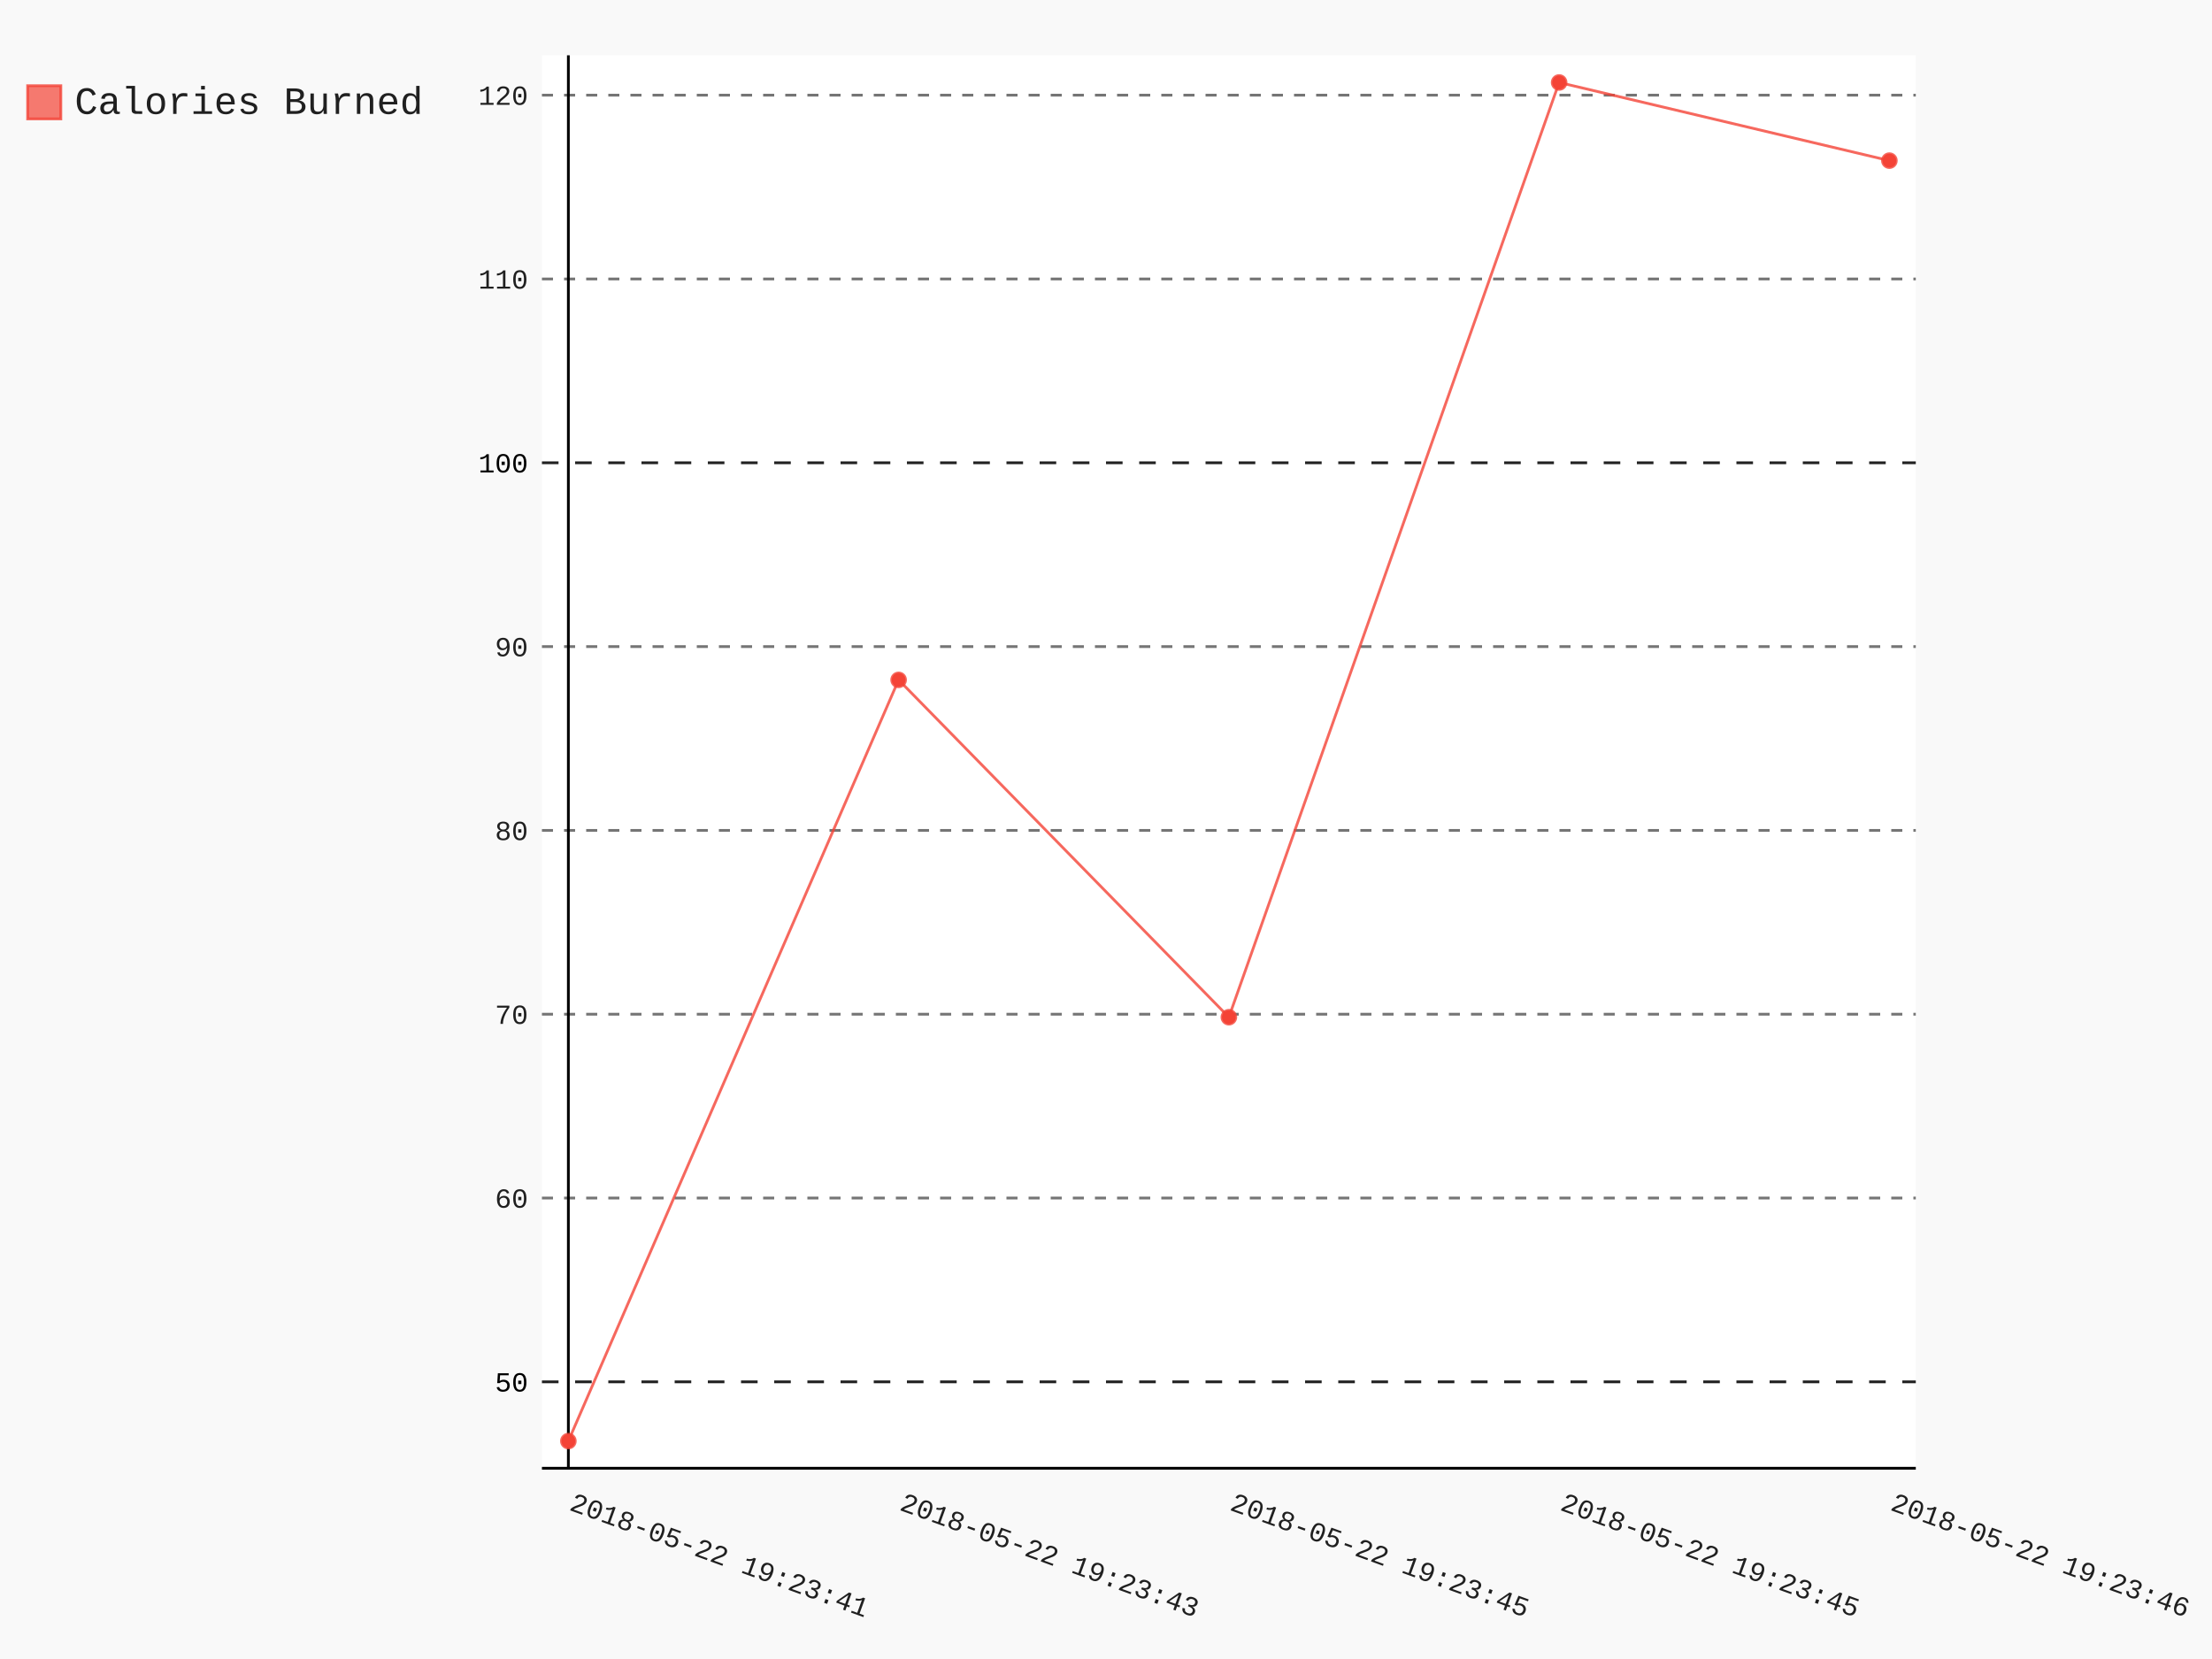
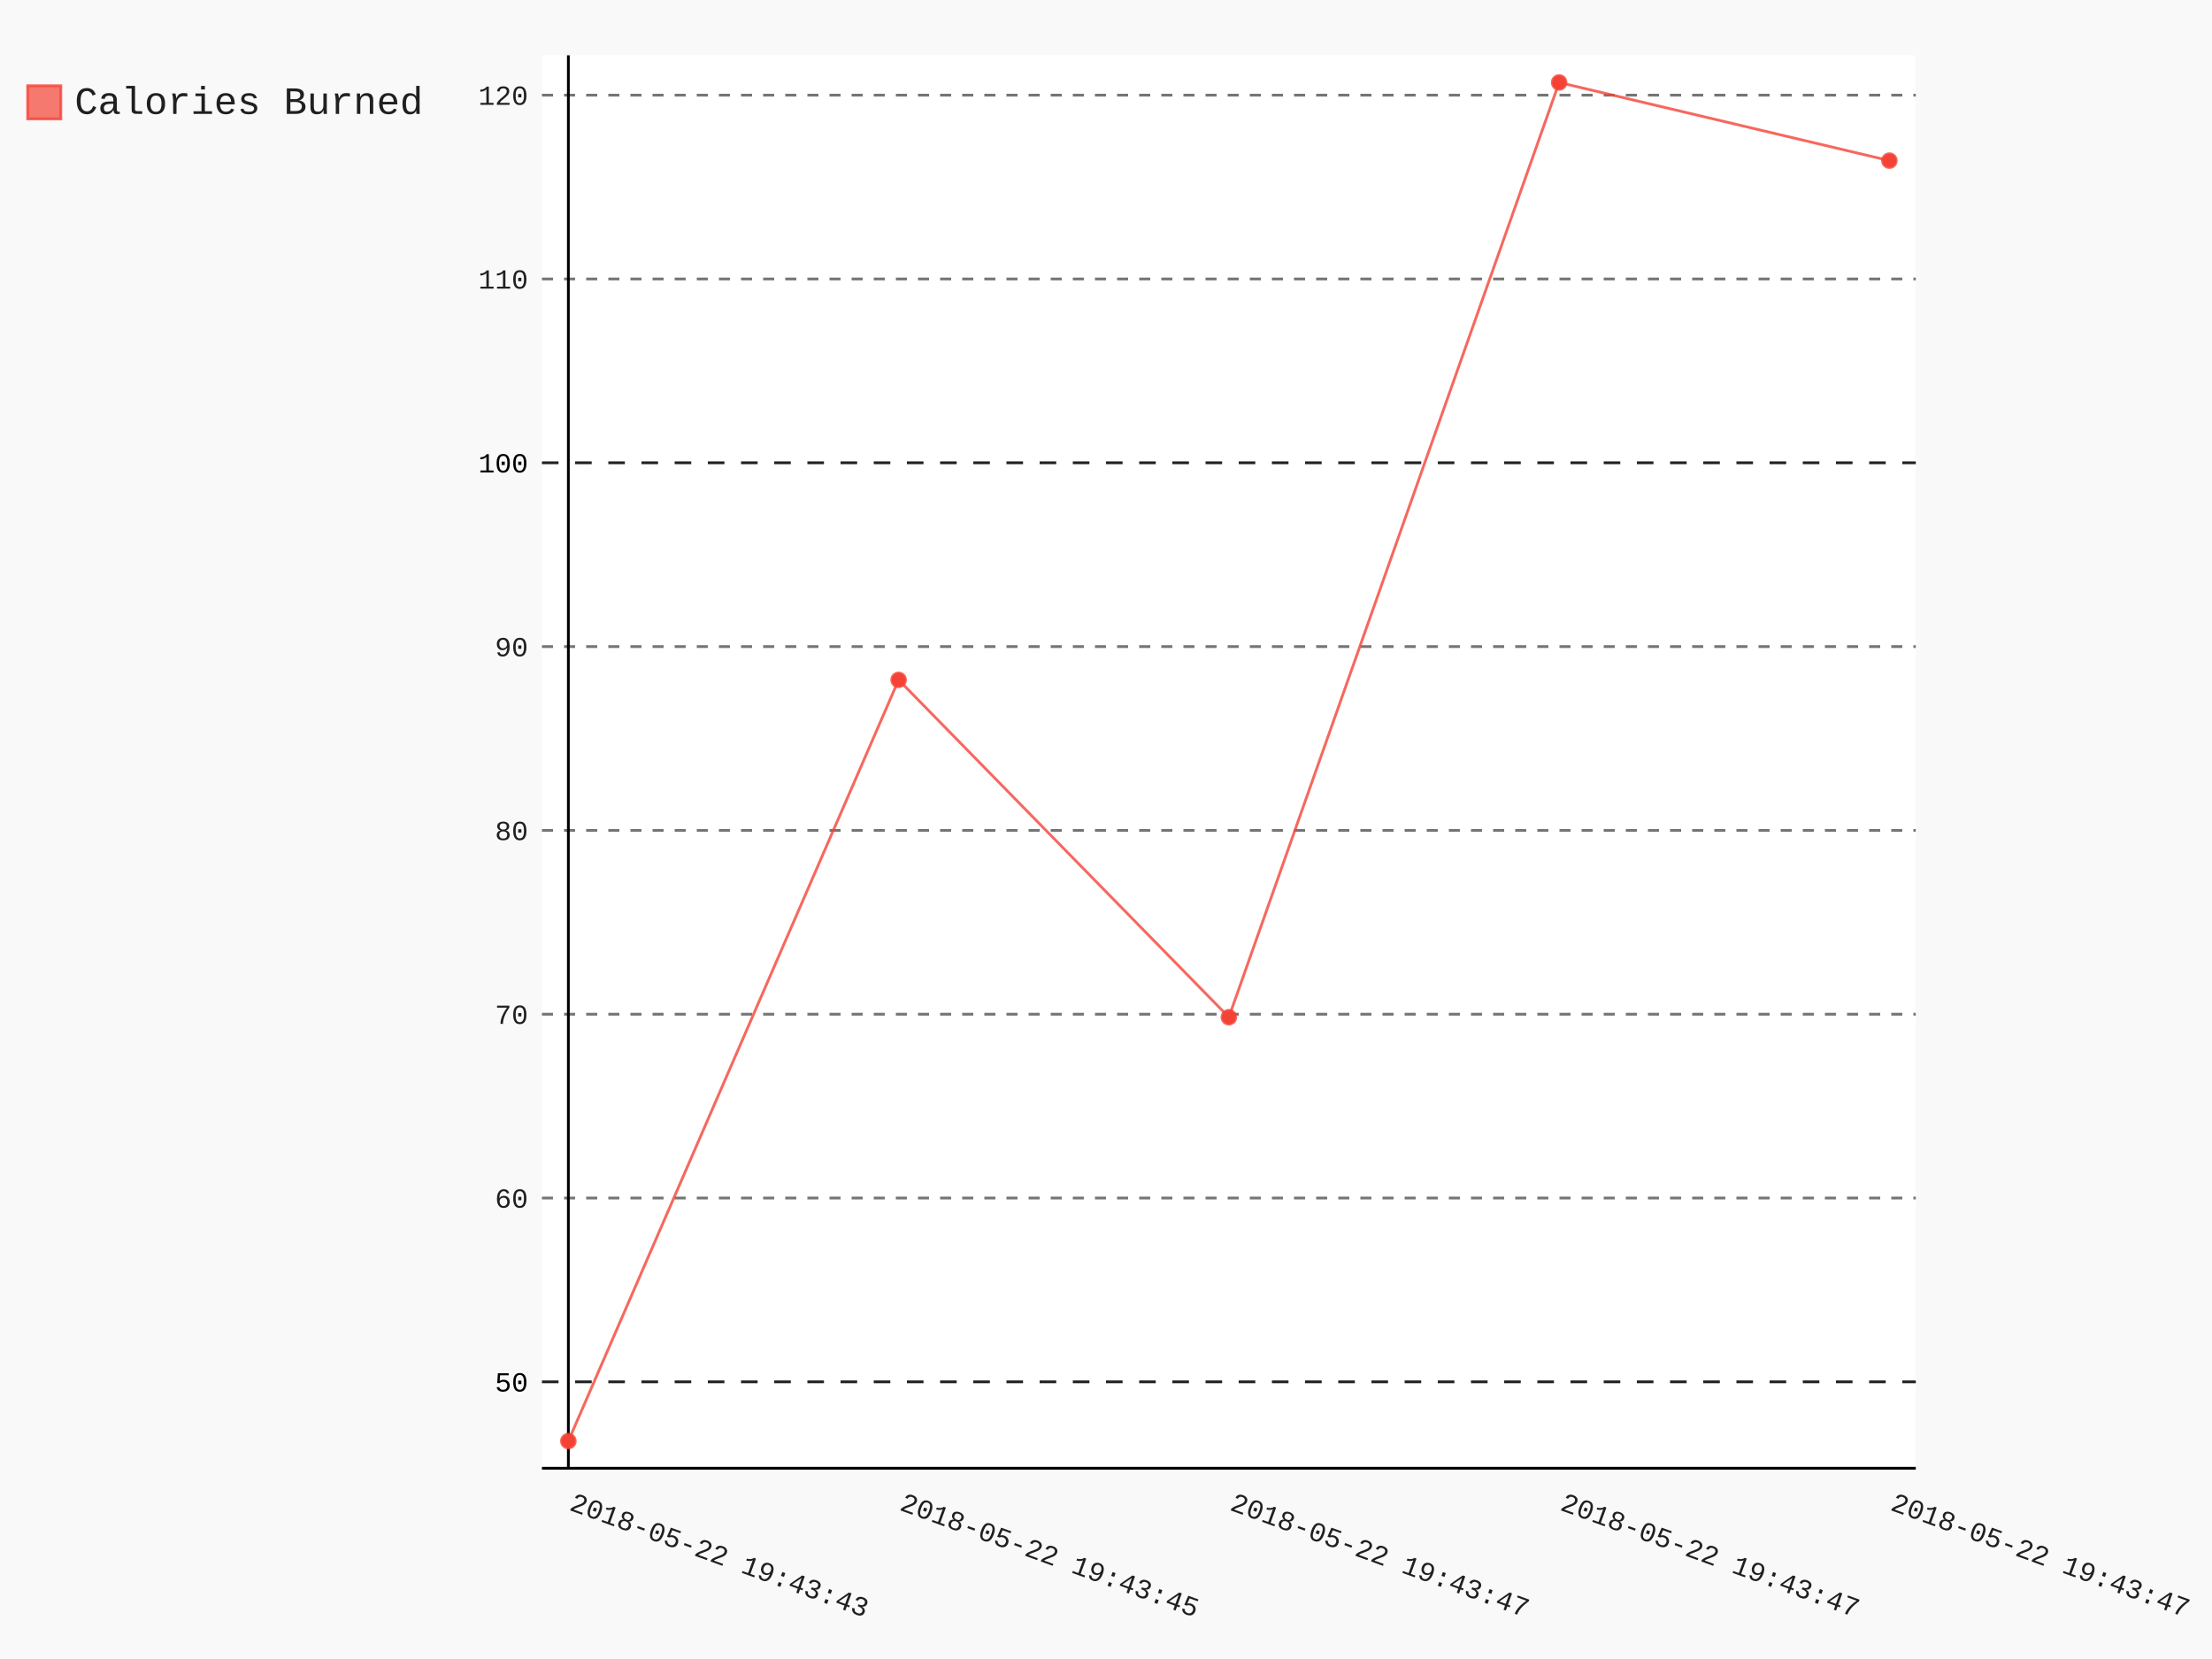
- <svg xmlns="http://www.w3.org/2000/svg" id="chart-e6e96775-9af5-46f6-b4c9-3f1d4860d437" class="pygal-chart" viewBox="0 0 800 600">
+ <svg xmlns="http://www.w3.org/2000/svg" id="chart-9586cada-f7bd-422a-8c4b-16ade8f1ddfb" class="pygal-chart" viewBox="0 0 800 600">
  <defs>
-     <style type="text/css">#chart-e6e96775-9af5-46f6-b4c9-3f1d4860d437{-webkit-user-select:none;-webkit-font-smoothing:antialiased;font-family:Consolas,"Liberation Mono",Menlo,Courier,monospace}#chart-e6e96775-9af5-46f6-b4c9-3f1d4860d437 .title{font-family:Consolas,"Liberation Mono",Menlo,Courier,monospace;font-size:16px}#chart-e6e96775-9af5-46f6-b4c9-3f1d4860d437 .legends .legend text{font-family:Consolas,"Liberation Mono",Menlo,Courier,monospace;font-size:14px}#chart-e6e96775-9af5-46f6-b4c9-3f1d4860d437 .axis text{font-family:Consolas,"Liberation Mono",Menlo,Courier,monospace;font-size:10px}#chart-e6e96775-9af5-46f6-b4c9-3f1d4860d437 .axis text.major{font-family:Consolas,"Liberation Mono",Menlo,Courier,monospace;font-size:10px}#chart-e6e96775-9af5-46f6-b4c9-3f1d4860d437 .text-overlay text.value{font-family:Consolas,"Liberation Mono",Menlo,Courier,monospace;font-size:16px}#chart-e6e96775-9af5-46f6-b4c9-3f1d4860d437 .text-overlay text.label{font-family:Consolas,"Liberation Mono",Menlo,Courier,monospace;font-size:10px}#chart-e6e96775-9af5-46f6-b4c9-3f1d4860d437 .tooltip{font-family:Consolas,"Liberation Mono",Menlo,Courier,monospace;font-size:14px}#chart-e6e96775-9af5-46f6-b4c9-3f1d4860d437 text.no_data{font-family:Consolas,"Liberation Mono",Menlo,Courier,monospace;font-size:64px}
- #chart-e6e96775-9af5-46f6-b4c9-3f1d4860d437{background-color:rgba(249,249,249,1)}#chart-e6e96775-9af5-46f6-b4c9-3f1d4860d437 path,#chart-e6e96775-9af5-46f6-b4c9-3f1d4860d437 line,#chart-e6e96775-9af5-46f6-b4c9-3f1d4860d437 rect,#chart-e6e96775-9af5-46f6-b4c9-3f1d4860d437 circle{-webkit-transition:150ms;-moz-transition:150ms;transition:150ms}#chart-e6e96775-9af5-46f6-b4c9-3f1d4860d437 .graph &gt; .background{fill:rgba(249,249,249,1)}#chart-e6e96775-9af5-46f6-b4c9-3f1d4860d437 .plot &gt; .background{fill:rgba(255,255,255,1)}#chart-e6e96775-9af5-46f6-b4c9-3f1d4860d437 .graph{fill:rgba(0,0,0,.87)}#chart-e6e96775-9af5-46f6-b4c9-3f1d4860d437 text.no_data{fill:rgba(0,0,0,1)}#chart-e6e96775-9af5-46f6-b4c9-3f1d4860d437 .title{fill:rgba(0,0,0,1)}#chart-e6e96775-9af5-46f6-b4c9-3f1d4860d437 .legends .legend text{fill:rgba(0,0,0,.87)}#chart-e6e96775-9af5-46f6-b4c9-3f1d4860d437 .legends .legend:hover text{fill:rgba(0,0,0,1)}#chart-e6e96775-9af5-46f6-b4c9-3f1d4860d437 .axis .line{stroke:rgba(0,0,0,1)}#chart-e6e96775-9af5-46f6-b4c9-3f1d4860d437 .axis .guide.line{stroke:rgba(0,0,0,.54)}#chart-e6e96775-9af5-46f6-b4c9-3f1d4860d437 .axis .major.line{stroke:rgba(0,0,0,.87)}#chart-e6e96775-9af5-46f6-b4c9-3f1d4860d437 .axis text.major{fill:rgba(0,0,0,1)}#chart-e6e96775-9af5-46f6-b4c9-3f1d4860d437 .axis.y .guides:hover .guide.line,#chart-e6e96775-9af5-46f6-b4c9-3f1d4860d437 .line-graph .axis.x .guides:hover .guide.line,#chart-e6e96775-9af5-46f6-b4c9-3f1d4860d437 .stackedline-graph .axis.x .guides:hover .guide.line,#chart-e6e96775-9af5-46f6-b4c9-3f1d4860d437 .xy-graph .axis.x .guides:hover .guide.line{stroke:rgba(0,0,0,1)}#chart-e6e96775-9af5-46f6-b4c9-3f1d4860d437 .axis .guides:hover text{fill:rgba(0,0,0,1)}#chart-e6e96775-9af5-46f6-b4c9-3f1d4860d437 .reactive{fill-opacity:.7;stroke-opacity:.8}#chart-e6e96775-9af5-46f6-b4c9-3f1d4860d437 .ci{stroke:rgba(0,0,0,.87)}#chart-e6e96775-9af5-46f6-b4c9-3f1d4860d437 .reactive.active,#chart-e6e96775-9af5-46f6-b4c9-3f1d4860d437 .active .reactive{fill-opacity:.8;stroke-opacity:.9;stroke-width:4}#chart-e6e96775-9af5-46f6-b4c9-3f1d4860d437 .ci .reactive.active{stroke-width:1.5}#chart-e6e96775-9af5-46f6-b4c9-3f1d4860d437 .series text{fill:rgba(0,0,0,1)}#chart-e6e96775-9af5-46f6-b4c9-3f1d4860d437 .tooltip rect{fill:rgba(255,255,255,1);stroke:rgba(0,0,0,1);-webkit-transition:opacity 150ms;-moz-transition:opacity 150ms;transition:opacity 150ms}#chart-e6e96775-9af5-46f6-b4c9-3f1d4860d437 .tooltip .label{fill:rgba(0,0,0,.87)}#chart-e6e96775-9af5-46f6-b4c9-3f1d4860d437 .tooltip .label{fill:rgba(0,0,0,.87)}#chart-e6e96775-9af5-46f6-b4c9-3f1d4860d437 .tooltip .legend{font-size:.8em;fill:rgba(0,0,0,.54)}#chart-e6e96775-9af5-46f6-b4c9-3f1d4860d437 .tooltip .x_label{font-size:.6em;fill:rgba(0,0,0,1)}#chart-e6e96775-9af5-46f6-b4c9-3f1d4860d437 .tooltip .xlink{font-size:.5em;text-decoration:underline}#chart-e6e96775-9af5-46f6-b4c9-3f1d4860d437 .tooltip .value{font-size:1.5em}#chart-e6e96775-9af5-46f6-b4c9-3f1d4860d437 .bound{font-size:.5em}#chart-e6e96775-9af5-46f6-b4c9-3f1d4860d437 .max-value{font-size:.75em;fill:rgba(0,0,0,.54)}#chart-e6e96775-9af5-46f6-b4c9-3f1d4860d437 .map-element{fill:rgba(255,255,255,1);stroke:rgba(0,0,0,.54) !important}#chart-e6e96775-9af5-46f6-b4c9-3f1d4860d437 .map-element .reactive{fill-opacity:inherit;stroke-opacity:inherit}#chart-e6e96775-9af5-46f6-b4c9-3f1d4860d437 .color-0,#chart-e6e96775-9af5-46f6-b4c9-3f1d4860d437 .color-0 a:visited{stroke:#F44336;fill:#F44336}#chart-e6e96775-9af5-46f6-b4c9-3f1d4860d437 .text-overlay .color-0 text{fill:black}
- #chart-e6e96775-9af5-46f6-b4c9-3f1d4860d437 text.no_data{text-anchor:middle}#chart-e6e96775-9af5-46f6-b4c9-3f1d4860d437 .guide.line{fill:none}#chart-e6e96775-9af5-46f6-b4c9-3f1d4860d437 .centered{text-anchor:middle}#chart-e6e96775-9af5-46f6-b4c9-3f1d4860d437 .title{text-anchor:middle}#chart-e6e96775-9af5-46f6-b4c9-3f1d4860d437 .legends .legend text{fill-opacity:1}#chart-e6e96775-9af5-46f6-b4c9-3f1d4860d437 .axis.x text{text-anchor:middle}#chart-e6e96775-9af5-46f6-b4c9-3f1d4860d437 .axis.x:not(.web) text[transform]{text-anchor:start}#chart-e6e96775-9af5-46f6-b4c9-3f1d4860d437 .axis.x:not(.web) text[transform].backwards{text-anchor:end}#chart-e6e96775-9af5-46f6-b4c9-3f1d4860d437 .axis.y text{text-anchor:end}#chart-e6e96775-9af5-46f6-b4c9-3f1d4860d437 .axis.y text[transform].backwards{text-anchor:start}#chart-e6e96775-9af5-46f6-b4c9-3f1d4860d437 .axis.y2 text{text-anchor:start}#chart-e6e96775-9af5-46f6-b4c9-3f1d4860d437 .axis.y2 text[transform].backwards{text-anchor:end}#chart-e6e96775-9af5-46f6-b4c9-3f1d4860d437 .axis .guide.line{stroke-dasharray:4,4}#chart-e6e96775-9af5-46f6-b4c9-3f1d4860d437 .axis .major.guide.line{stroke-dasharray:6,6}#chart-e6e96775-9af5-46f6-b4c9-3f1d4860d437 .horizontal .axis.y .guide.line,#chart-e6e96775-9af5-46f6-b4c9-3f1d4860d437 .horizontal .axis.y2 .guide.line,#chart-e6e96775-9af5-46f6-b4c9-3f1d4860d437 .vertical .axis.x .guide.line{opacity:0}#chart-e6e96775-9af5-46f6-b4c9-3f1d4860d437 .horizontal .axis.always_show .guide.line,#chart-e6e96775-9af5-46f6-b4c9-3f1d4860d437 .vertical .axis.always_show .guide.line{opacity:1 !important}#chart-e6e96775-9af5-46f6-b4c9-3f1d4860d437 .axis.y .guides:hover .guide.line,#chart-e6e96775-9af5-46f6-b4c9-3f1d4860d437 .axis.y2 .guides:hover .guide.line,#chart-e6e96775-9af5-46f6-b4c9-3f1d4860d437 .axis.x .guides:hover .guide.line{opacity:1}#chart-e6e96775-9af5-46f6-b4c9-3f1d4860d437 .axis .guides:hover text{opacity:1}#chart-e6e96775-9af5-46f6-b4c9-3f1d4860d437 .nofill{fill:none}#chart-e6e96775-9af5-46f6-b4c9-3f1d4860d437 .subtle-fill{fill-opacity:.2}#chart-e6e96775-9af5-46f6-b4c9-3f1d4860d437 .dot{stroke-width:1px;fill-opacity:1}#chart-e6e96775-9af5-46f6-b4c9-3f1d4860d437 .dot.active{stroke-width:5px}#chart-e6e96775-9af5-46f6-b4c9-3f1d4860d437 .dot.negative{fill:transparent}#chart-e6e96775-9af5-46f6-b4c9-3f1d4860d437 text,#chart-e6e96775-9af5-46f6-b4c9-3f1d4860d437 tspan{stroke:none !important}#chart-e6e96775-9af5-46f6-b4c9-3f1d4860d437 .series text.active{opacity:1}#chart-e6e96775-9af5-46f6-b4c9-3f1d4860d437 .tooltip rect{fill-opacity:.95;stroke-width:.5}#chart-e6e96775-9af5-46f6-b4c9-3f1d4860d437 .tooltip text{fill-opacity:1}#chart-e6e96775-9af5-46f6-b4c9-3f1d4860d437 .showable{visibility:hidden}#chart-e6e96775-9af5-46f6-b4c9-3f1d4860d437 .showable.shown{visibility:visible}#chart-e6e96775-9af5-46f6-b4c9-3f1d4860d437 .gauge-background{fill:rgba(229,229,229,1);stroke:none}#chart-e6e96775-9af5-46f6-b4c9-3f1d4860d437 .bg-lines{stroke:rgba(249,249,249,1);stroke-width:2px}</style>
+     <style type="text/css">#chart-9586cada-f7bd-422a-8c4b-16ade8f1ddfb{-webkit-user-select:none;-webkit-font-smoothing:antialiased;font-family:Consolas,"Liberation Mono",Menlo,Courier,monospace}#chart-9586cada-f7bd-422a-8c4b-16ade8f1ddfb .title{font-family:Consolas,"Liberation Mono",Menlo,Courier,monospace;font-size:16px}#chart-9586cada-f7bd-422a-8c4b-16ade8f1ddfb .legends .legend text{font-family:Consolas,"Liberation Mono",Menlo,Courier,monospace;font-size:14px}#chart-9586cada-f7bd-422a-8c4b-16ade8f1ddfb .axis text{font-family:Consolas,"Liberation Mono",Menlo,Courier,monospace;font-size:10px}#chart-9586cada-f7bd-422a-8c4b-16ade8f1ddfb .axis text.major{font-family:Consolas,"Liberation Mono",Menlo,Courier,monospace;font-size:10px}#chart-9586cada-f7bd-422a-8c4b-16ade8f1ddfb .text-overlay text.value{font-family:Consolas,"Liberation Mono",Menlo,Courier,monospace;font-size:16px}#chart-9586cada-f7bd-422a-8c4b-16ade8f1ddfb .text-overlay text.label{font-family:Consolas,"Liberation Mono",Menlo,Courier,monospace;font-size:10px}#chart-9586cada-f7bd-422a-8c4b-16ade8f1ddfb .tooltip{font-family:Consolas,"Liberation Mono",Menlo,Courier,monospace;font-size:14px}#chart-9586cada-f7bd-422a-8c4b-16ade8f1ddfb text.no_data{font-family:Consolas,"Liberation Mono",Menlo,Courier,monospace;font-size:64px}
+ #chart-9586cada-f7bd-422a-8c4b-16ade8f1ddfb{background-color:rgba(249,249,249,1)}#chart-9586cada-f7bd-422a-8c4b-16ade8f1ddfb path,#chart-9586cada-f7bd-422a-8c4b-16ade8f1ddfb line,#chart-9586cada-f7bd-422a-8c4b-16ade8f1ddfb rect,#chart-9586cada-f7bd-422a-8c4b-16ade8f1ddfb circle{-webkit-transition:150ms;-moz-transition:150ms;transition:150ms}#chart-9586cada-f7bd-422a-8c4b-16ade8f1ddfb .graph &gt; .background{fill:rgba(249,249,249,1)}#chart-9586cada-f7bd-422a-8c4b-16ade8f1ddfb .plot &gt; .background{fill:rgba(255,255,255,1)}#chart-9586cada-f7bd-422a-8c4b-16ade8f1ddfb .graph{fill:rgba(0,0,0,.87)}#chart-9586cada-f7bd-422a-8c4b-16ade8f1ddfb text.no_data{fill:rgba(0,0,0,1)}#chart-9586cada-f7bd-422a-8c4b-16ade8f1ddfb .title{fill:rgba(0,0,0,1)}#chart-9586cada-f7bd-422a-8c4b-16ade8f1ddfb .legends .legend text{fill:rgba(0,0,0,.87)}#chart-9586cada-f7bd-422a-8c4b-16ade8f1ddfb .legends .legend:hover text{fill:rgba(0,0,0,1)}#chart-9586cada-f7bd-422a-8c4b-16ade8f1ddfb .axis .line{stroke:rgba(0,0,0,1)}#chart-9586cada-f7bd-422a-8c4b-16ade8f1ddfb .axis .guide.line{stroke:rgba(0,0,0,.54)}#chart-9586cada-f7bd-422a-8c4b-16ade8f1ddfb .axis .major.line{stroke:rgba(0,0,0,.87)}#chart-9586cada-f7bd-422a-8c4b-16ade8f1ddfb .axis text.major{fill:rgba(0,0,0,1)}#chart-9586cada-f7bd-422a-8c4b-16ade8f1ddfb .axis.y .guides:hover .guide.line,#chart-9586cada-f7bd-422a-8c4b-16ade8f1ddfb .line-graph .axis.x .guides:hover .guide.line,#chart-9586cada-f7bd-422a-8c4b-16ade8f1ddfb .stackedline-graph .axis.x .guides:hover .guide.line,#chart-9586cada-f7bd-422a-8c4b-16ade8f1ddfb .xy-graph .axis.x .guides:hover .guide.line{stroke:rgba(0,0,0,1)}#chart-9586cada-f7bd-422a-8c4b-16ade8f1ddfb .axis .guides:hover text{fill:rgba(0,0,0,1)}#chart-9586cada-f7bd-422a-8c4b-16ade8f1ddfb .reactive{fill-opacity:.7;stroke-opacity:.8}#chart-9586cada-f7bd-422a-8c4b-16ade8f1ddfb .ci{stroke:rgba(0,0,0,.87)}#chart-9586cada-f7bd-422a-8c4b-16ade8f1ddfb .reactive.active,#chart-9586cada-f7bd-422a-8c4b-16ade8f1ddfb .active .reactive{fill-opacity:.8;stroke-opacity:.9;stroke-width:4}#chart-9586cada-f7bd-422a-8c4b-16ade8f1ddfb .ci .reactive.active{stroke-width:1.5}#chart-9586cada-f7bd-422a-8c4b-16ade8f1ddfb .series text{fill:rgba(0,0,0,1)}#chart-9586cada-f7bd-422a-8c4b-16ade8f1ddfb .tooltip rect{fill:rgba(255,255,255,1);stroke:rgba(0,0,0,1);-webkit-transition:opacity 150ms;-moz-transition:opacity 150ms;transition:opacity 150ms}#chart-9586cada-f7bd-422a-8c4b-16ade8f1ddfb .tooltip .label{fill:rgba(0,0,0,.87)}#chart-9586cada-f7bd-422a-8c4b-16ade8f1ddfb .tooltip .label{fill:rgba(0,0,0,.87)}#chart-9586cada-f7bd-422a-8c4b-16ade8f1ddfb .tooltip .legend{font-size:.8em;fill:rgba(0,0,0,.54)}#chart-9586cada-f7bd-422a-8c4b-16ade8f1ddfb .tooltip .x_label{font-size:.6em;fill:rgba(0,0,0,1)}#chart-9586cada-f7bd-422a-8c4b-16ade8f1ddfb .tooltip .xlink{font-size:.5em;text-decoration:underline}#chart-9586cada-f7bd-422a-8c4b-16ade8f1ddfb .tooltip .value{font-size:1.5em}#chart-9586cada-f7bd-422a-8c4b-16ade8f1ddfb .bound{font-size:.5em}#chart-9586cada-f7bd-422a-8c4b-16ade8f1ddfb .max-value{font-size:.75em;fill:rgba(0,0,0,.54)}#chart-9586cada-f7bd-422a-8c4b-16ade8f1ddfb .map-element{fill:rgba(255,255,255,1);stroke:rgba(0,0,0,.54) !important}#chart-9586cada-f7bd-422a-8c4b-16ade8f1ddfb .map-element .reactive{fill-opacity:inherit;stroke-opacity:inherit}#chart-9586cada-f7bd-422a-8c4b-16ade8f1ddfb .color-0,#chart-9586cada-f7bd-422a-8c4b-16ade8f1ddfb .color-0 a:visited{stroke:#F44336;fill:#F44336}#chart-9586cada-f7bd-422a-8c4b-16ade8f1ddfb .text-overlay .color-0 text{fill:black}
+ #chart-9586cada-f7bd-422a-8c4b-16ade8f1ddfb text.no_data{text-anchor:middle}#chart-9586cada-f7bd-422a-8c4b-16ade8f1ddfb .guide.line{fill:none}#chart-9586cada-f7bd-422a-8c4b-16ade8f1ddfb .centered{text-anchor:middle}#chart-9586cada-f7bd-422a-8c4b-16ade8f1ddfb .title{text-anchor:middle}#chart-9586cada-f7bd-422a-8c4b-16ade8f1ddfb .legends .legend text{fill-opacity:1}#chart-9586cada-f7bd-422a-8c4b-16ade8f1ddfb .axis.x text{text-anchor:middle}#chart-9586cada-f7bd-422a-8c4b-16ade8f1ddfb .axis.x:not(.web) text[transform]{text-anchor:start}#chart-9586cada-f7bd-422a-8c4b-16ade8f1ddfb .axis.x:not(.web) text[transform].backwards{text-anchor:end}#chart-9586cada-f7bd-422a-8c4b-16ade8f1ddfb .axis.y text{text-anchor:end}#chart-9586cada-f7bd-422a-8c4b-16ade8f1ddfb .axis.y text[transform].backwards{text-anchor:start}#chart-9586cada-f7bd-422a-8c4b-16ade8f1ddfb .axis.y2 text{text-anchor:start}#chart-9586cada-f7bd-422a-8c4b-16ade8f1ddfb .axis.y2 text[transform].backwards{text-anchor:end}#chart-9586cada-f7bd-422a-8c4b-16ade8f1ddfb .axis .guide.line{stroke-dasharray:4,4}#chart-9586cada-f7bd-422a-8c4b-16ade8f1ddfb .axis .major.guide.line{stroke-dasharray:6,6}#chart-9586cada-f7bd-422a-8c4b-16ade8f1ddfb .horizontal .axis.y .guide.line,#chart-9586cada-f7bd-422a-8c4b-16ade8f1ddfb .horizontal .axis.y2 .guide.line,#chart-9586cada-f7bd-422a-8c4b-16ade8f1ddfb .vertical .axis.x .guide.line{opacity:0}#chart-9586cada-f7bd-422a-8c4b-16ade8f1ddfb .horizontal .axis.always_show .guide.line,#chart-9586cada-f7bd-422a-8c4b-16ade8f1ddfb .vertical .axis.always_show .guide.line{opacity:1 !important}#chart-9586cada-f7bd-422a-8c4b-16ade8f1ddfb .axis.y .guides:hover .guide.line,#chart-9586cada-f7bd-422a-8c4b-16ade8f1ddfb .axis.y2 .guides:hover .guide.line,#chart-9586cada-f7bd-422a-8c4b-16ade8f1ddfb .axis.x .guides:hover .guide.line{opacity:1}#chart-9586cada-f7bd-422a-8c4b-16ade8f1ddfb .axis .guides:hover text{opacity:1}#chart-9586cada-f7bd-422a-8c4b-16ade8f1ddfb .nofill{fill:none}#chart-9586cada-f7bd-422a-8c4b-16ade8f1ddfb .subtle-fill{fill-opacity:.2}#chart-9586cada-f7bd-422a-8c4b-16ade8f1ddfb .dot{stroke-width:1px;fill-opacity:1}#chart-9586cada-f7bd-422a-8c4b-16ade8f1ddfb .dot.active{stroke-width:5px}#chart-9586cada-f7bd-422a-8c4b-16ade8f1ddfb .dot.negative{fill:transparent}#chart-9586cada-f7bd-422a-8c4b-16ade8f1ddfb text,#chart-9586cada-f7bd-422a-8c4b-16ade8f1ddfb tspan{stroke:none !important}#chart-9586cada-f7bd-422a-8c4b-16ade8f1ddfb .series text.active{opacity:1}#chart-9586cada-f7bd-422a-8c4b-16ade8f1ddfb .tooltip rect{fill-opacity:.95;stroke-width:.5}#chart-9586cada-f7bd-422a-8c4b-16ade8f1ddfb .tooltip text{fill-opacity:1}#chart-9586cada-f7bd-422a-8c4b-16ade8f1ddfb .showable{visibility:hidden}#chart-9586cada-f7bd-422a-8c4b-16ade8f1ddfb .showable.shown{visibility:visible}#chart-9586cada-f7bd-422a-8c4b-16ade8f1ddfb .gauge-background{fill:rgba(229,229,229,1);stroke:none}#chart-9586cada-f7bd-422a-8c4b-16ade8f1ddfb .bg-lines{stroke:rgba(249,249,249,1);stroke-width:2px}</style>
  </defs>
  <g class="graph line-graph vertical">
    <rect class="background" height="600" width="800" x="0" y="0" />
    <g class="plot" transform="translate(196, 20)">
      <rect class="background" height="511.01" width="496.875" x="0" y="0" />
      <g class="axis y always_show">
        <path class="line" d="M0 511.01 h496.875" />
        <g class="guides">
          <path class="major guide line" d="M0 479.76 h496.875" />
          <text class="major" x="-5" y="483.26">50</text>
        </g>
        <g class="guides">
          <path class="guide line" d="M0 413.282 h496.875" />
          <text class="" x="-5" y="416.782">60</text>
        </g>
        <g class="guides">
          <path class="guide line" d="M0 346.804 h496.875" />
          <text class="" x="-5" y="350.304">70</text>
        </g>
        <g class="guides">
          <path class="guide line" d="M0 280.326 h496.875" />
          <text class="" x="-5" y="283.826">80</text>
        </g>
        <g class="guides">
          <path class="guide line" d="M0 213.848 h496.875" />
          <text class="" x="-5" y="217.348">90</text>
        </g>
        <g class="guides">
          <path class="major guide line" d="M0 147.37 h496.875" />
          <text class="major" x="-5" y="150.87">100</text>
        </g>
        <g class="guides">
          <path class="guide line" d="M0 80.892 h496.875" />
          <text class="" x="-5" y="84.392">110</text>
        </g>
        <g class="guides">
          <path class="guide line" d="M0 14.414 h496.875" />
          <text class="" x="-5" y="17.914">120</text>
        </g>
      </g>
      <g class="axis x">
        <g class="guides">
          <path class="line" d="M9.555 0 v511.01" />
-           <text class="" x="9.555" y="526.01" transform="rotate(20 9.555289 526.0097)">2018-05-22 19:23:41</text>
+           <text class="" x="9.555" y="526.01" transform="rotate(20 9.555289 526.0097)">2018-05-22 19:43:43</text>
        </g>
        <g class="guides">
          <path class="guide line" d="M128.996 0 v511.01" />
-           <text class="" x="128.996" y="526.01" transform="rotate(20 128.9964 526.0097)">2018-05-22 19:23:43</text>
+           <text class="" x="128.996" y="526.01" transform="rotate(20 128.9964 526.0097)">2018-05-22 19:43:45</text>
        </g>
        <g class="guides">
          <path class="guide line" d="M248.438 0 v511.01" />
-           <text class="" x="248.438" y="526.01" transform="rotate(20 248.4375 526.0097)">2018-05-22 19:23:45</text>
+           <text class="" x="248.438" y="526.01" transform="rotate(20 248.4375 526.0097)">2018-05-22 19:43:47</text>
        </g>
        <g class="guides">
          <path class="guide line" d="M367.879 0 v511.01" />
-           <text class="" x="367.879" y="526.01" transform="rotate(20 367.8786 526.0097)">2018-05-22 19:23:45</text>
+           <text class="" x="367.879" y="526.01" transform="rotate(20 367.8786 526.0097)">2018-05-22 19:43:47</text>
        </g>
        <g class="guides">
          <path class="guide line" d="M487.32 0 v511.01" />
-           <text class="" x="487.32" y="526.01" transform="rotate(20 487.3198 526.0097)">2018-05-22 19:23:46</text>
+           <text class="" x="487.32" y="526.01" transform="rotate(20 487.3198 526.0097)">2018-05-22 19:43:47</text>
        </g>
      </g>
      <g class="series serie-0 color-0">
        <path class="line reactive nofill" d="M9.555 501.183 L128.996 225.889 248.438 347.886 367.879 9.827 487.32 38.097" />
      </g>
    </g>
    <g class="titles" />
    <g class="plot overlay" transform="translate(196, 20)">
      <g class="series serie-0 color-0">
        <g class="dots">
          <circle class="dot reactive tooltip-trigger" cx="9.555" cy="501.183" r="2.5" />
        </g>
        <g class="dots">
          <circle class="dot reactive tooltip-trigger" cx="128.996" cy="225.889" r="2.5" />
        </g>
        <g class="dots">
          <circle class="dot reactive tooltip-trigger" cx="248.438" cy="347.886" r="2.5" />
        </g>
        <g class="dots">
          <circle class="dot reactive tooltip-trigger" cx="367.879" cy="9.827" r="2.5" />
        </g>
        <g class="dots">
          <circle class="dot reactive tooltip-trigger" cx="487.32" cy="38.097" r="2.5" />
        </g>
      </g>
    </g>
    <g class="plot text-overlay" transform="translate(196, 20)">
      <g class="series serie-0 color-0" />
    </g>
    <g class="plot tooltip-overlay" transform="translate(196, 20)">
      <g class="tooltip" style="opacity: 0" transform="translate(0 0)">
        <rect class="tooltip-box" height="0" rx="0" ry="0" width="0" />
        <g class="text" />
      </g>
    </g>
    <g class="legends" transform="translate(10, 30)">
      <g class="legend reactive activate-serie" id="activate-serie-0">
        <rect class="color-0 reactive" height="12" width="12" x="0.0" y="1.0" />
        <text x="17.0" y="11.2">Calories Burned</text>
      </g>
    </g>
    <g class="legends" transform="translate(702, 30)" />
  </g>
</svg>
